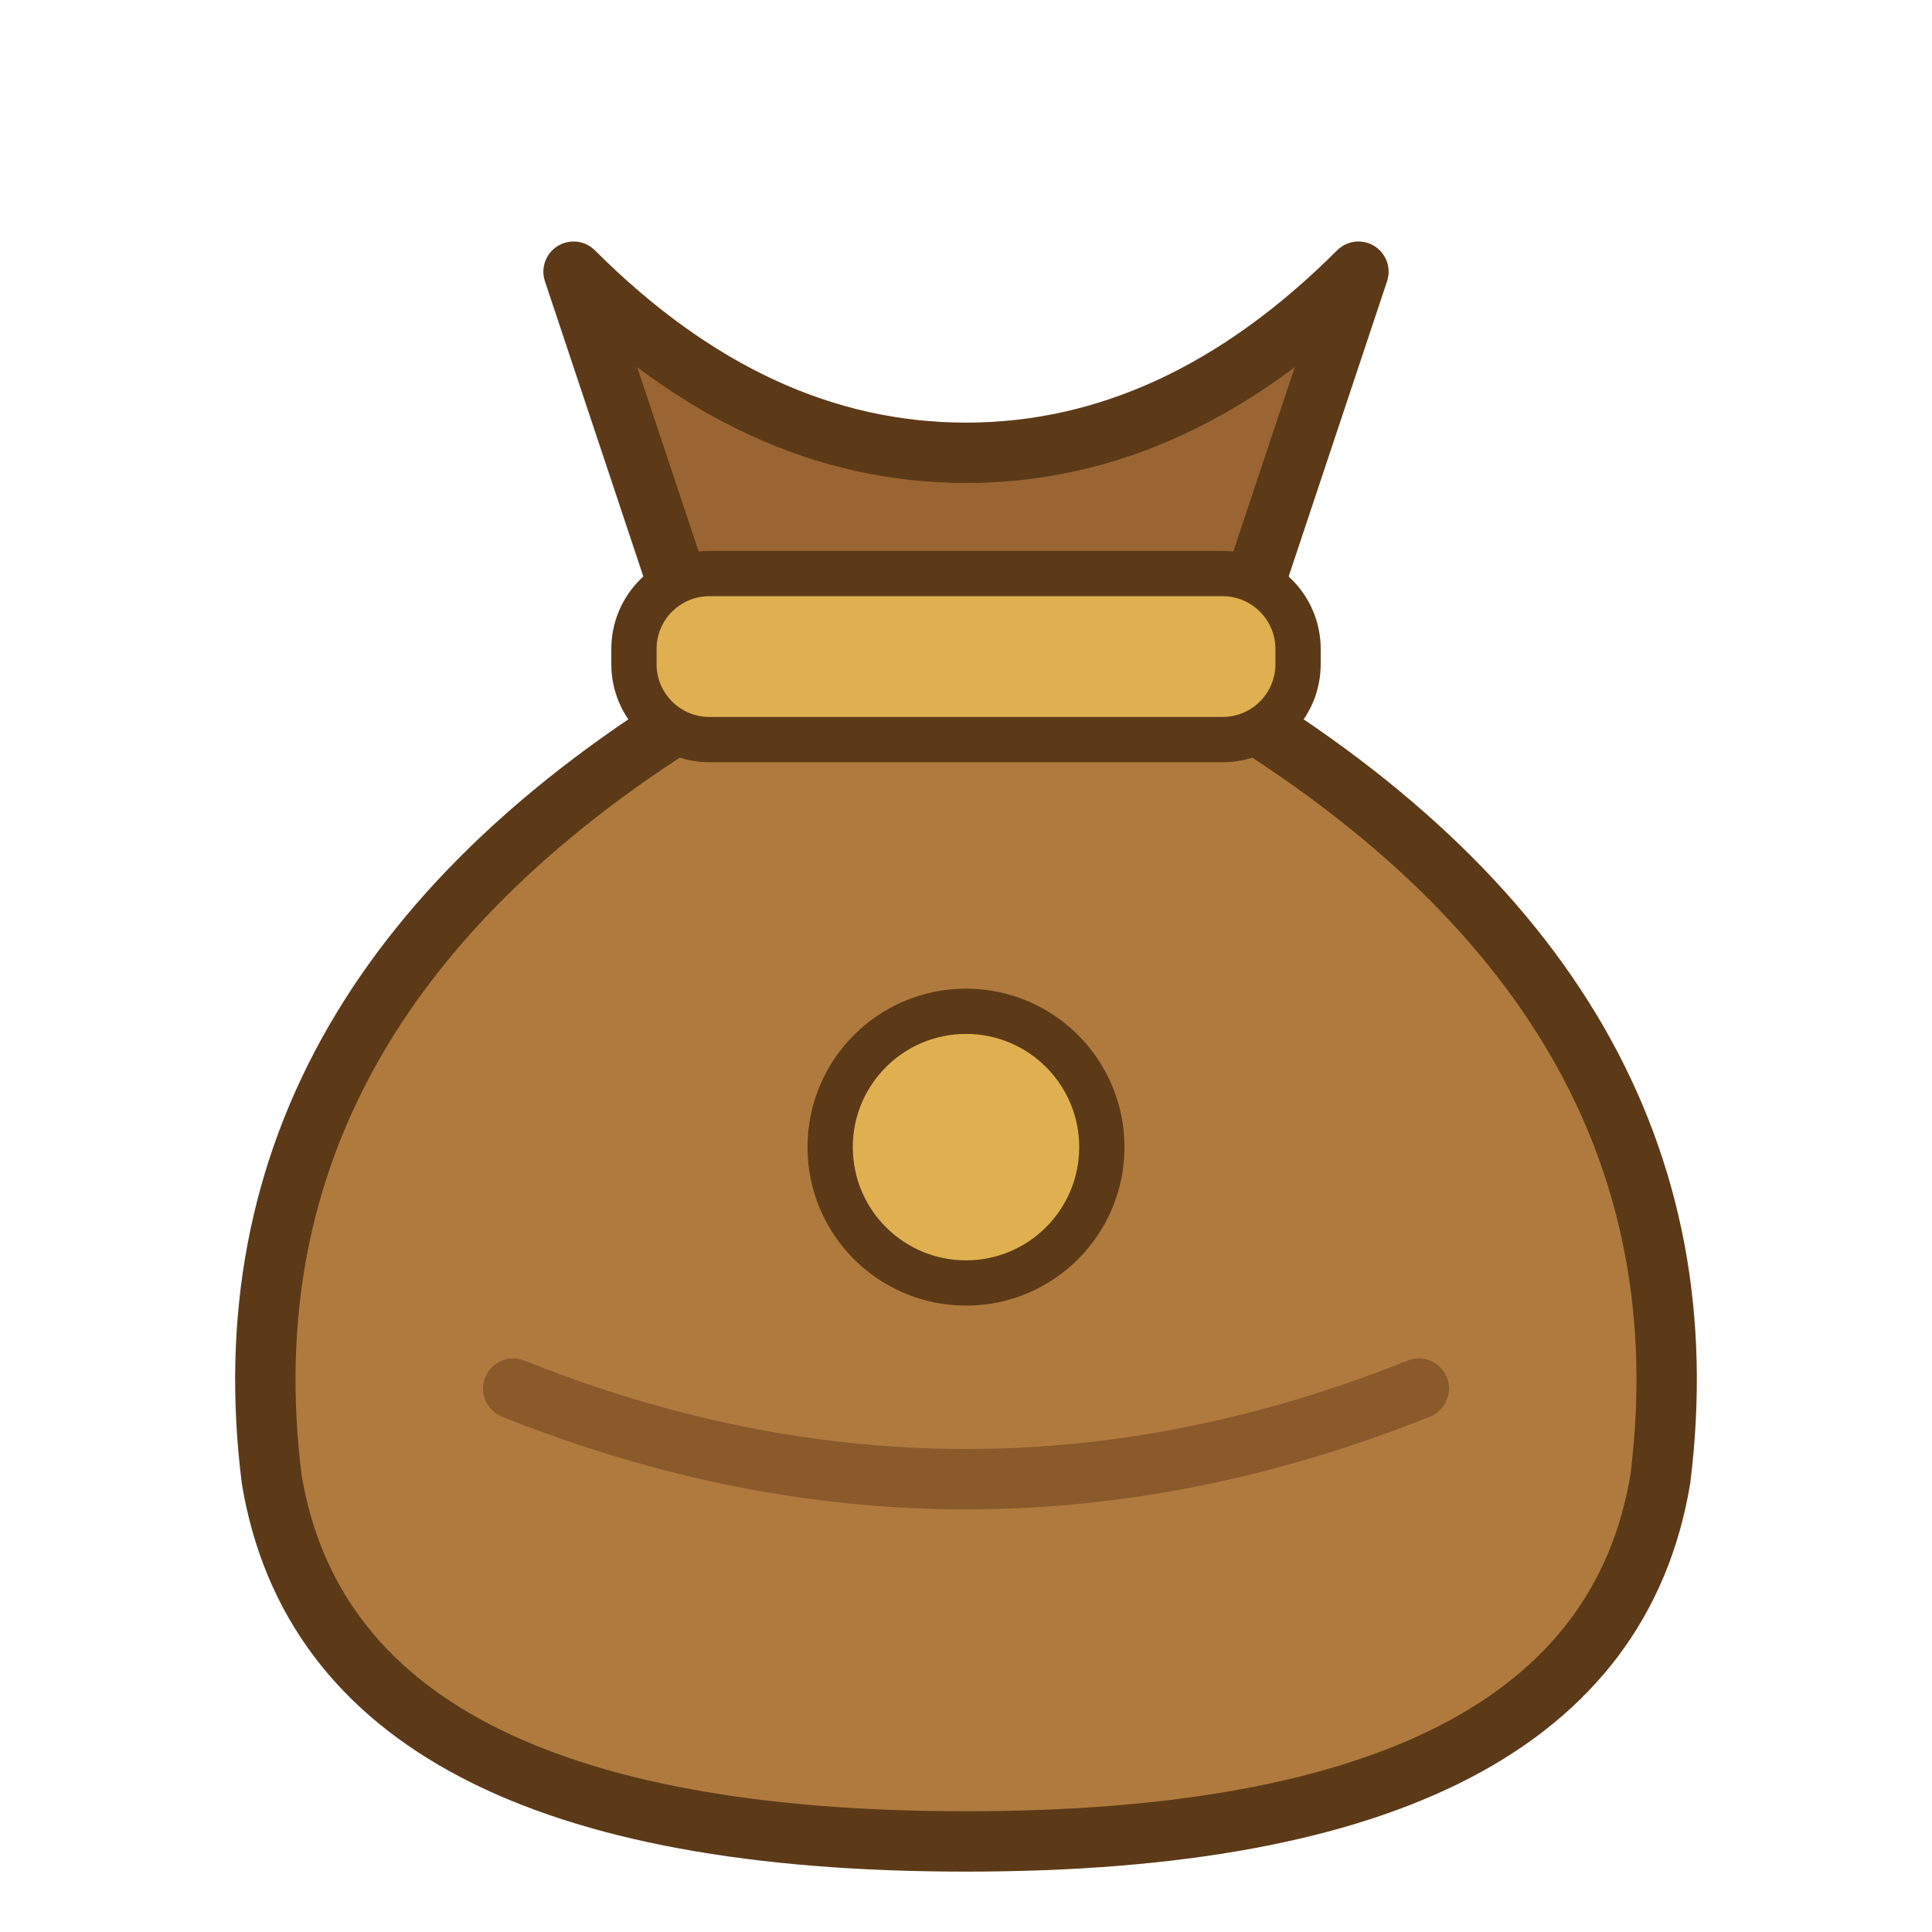
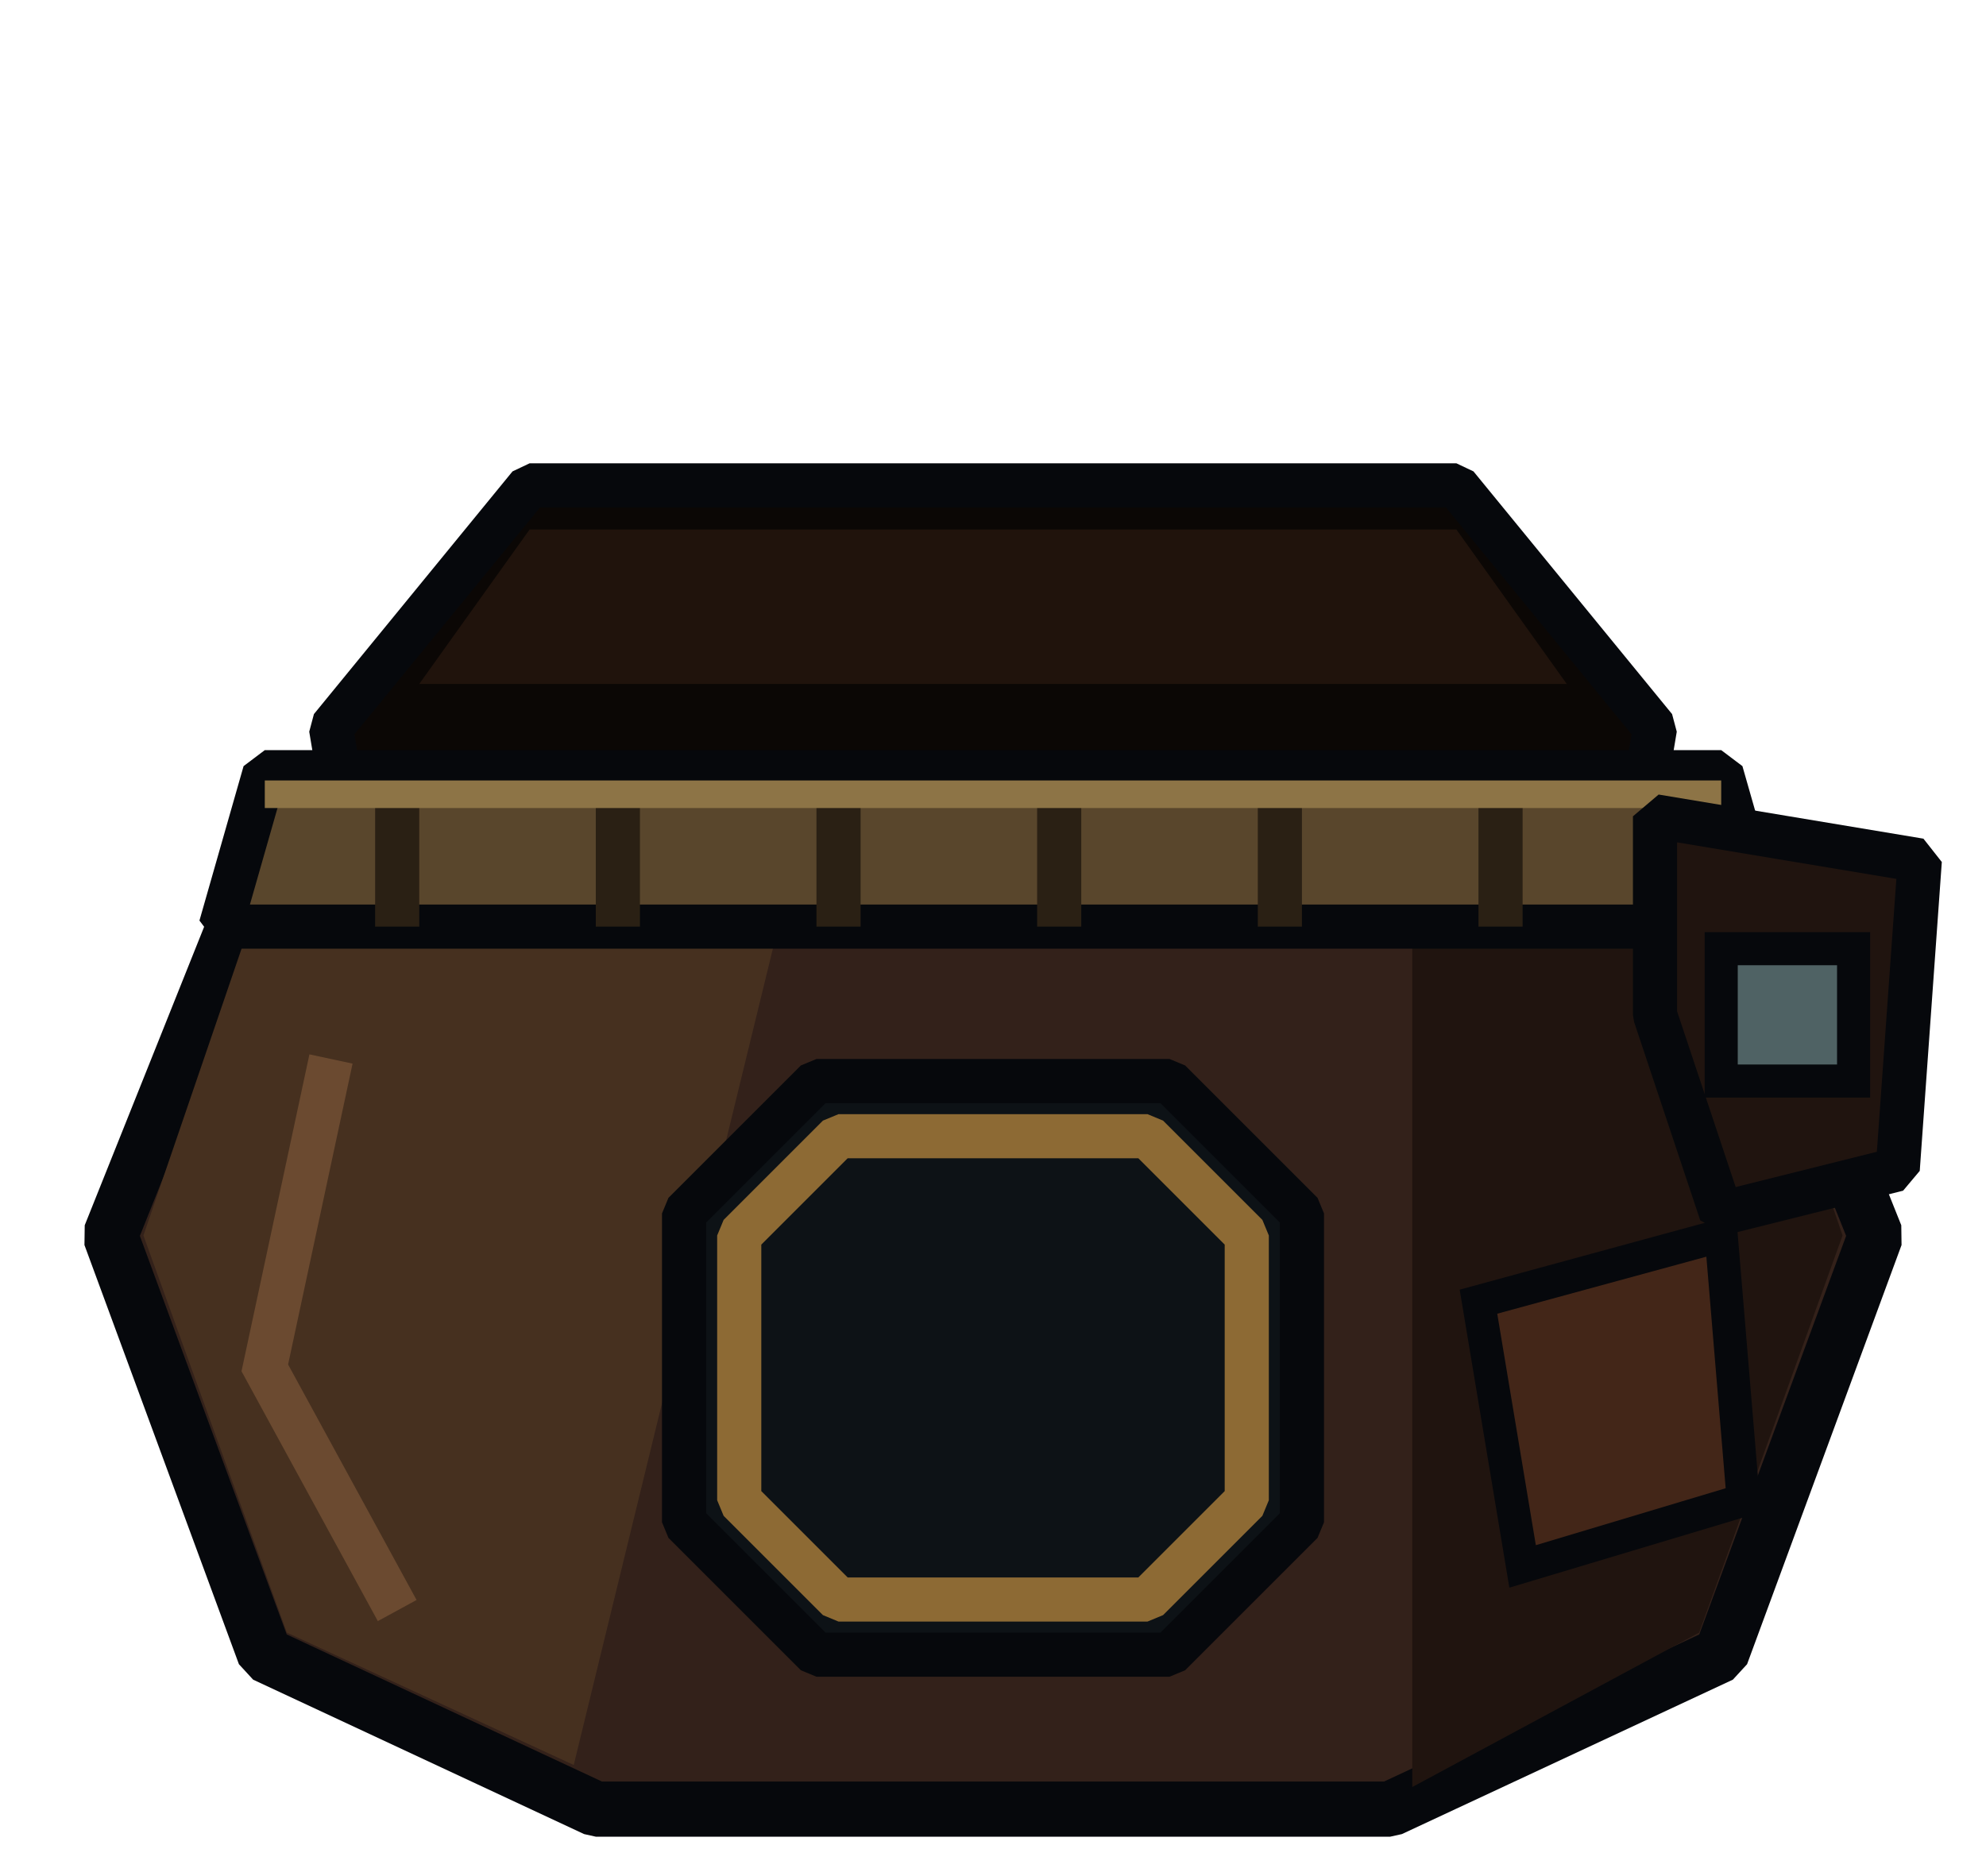
- <svg xmlns="http://www.w3.org/2000/svg" width="128" height="128" viewBox="0 0 128 128">
-   <path d="M38 18 Q50 30 64 30 Q78 30 90 18 L82 42 L46 42 Z" fill="#9a6532" stroke="#5c3a17" stroke-width="4" stroke-linejoin="round" />
-   <path d="M48 46 Q14 66 18 98 Q22 122 64 122 Q106 122 110 98 Q114 66 80 46 Z" fill="#b07a3e" stroke="#5c3a17" stroke-width="4" stroke-linejoin="round" />
-   <path d="M34 92 Q64 104 94 92" fill="none" stroke="#8a5a2b" stroke-width="4" stroke-linecap="round" />
-   <rect x="42" y="38" width="44" height="11" rx="5" fill="#e0b050" stroke="#5c3a17" stroke-width="3" />
-   <circle cx="64" cy="76" r="9" fill="#e0b050" stroke="#5c3a17" stroke-width="3" />
+ <svg xmlns="http://www.w3.org/2000/svg" width="180" height="170" viewBox="0 0 180 170">
+   <path d="M30 66 L48 44 H132 L150 66 L146 90 H34 Z" fill="#0b0705" stroke="#06080c" stroke-width="4" stroke-linejoin="bevel" />
+   <path d="M48 48 H132 L142 62 H38 Z" fill="#20130c" />
+   <path d="M26 72 L154 72 L170 112 L156 150 L126 164 H54 L24 150 L10 112 Z" fill="#33211a" stroke="#06080c" stroke-width="5" stroke-linejoin="bevel" />
+   <path d="M26 74 L72 78 L52 160 L26 148 L13 112 Z" fill="#46301f" />
+   <path d="M154 74 L128 78 L128 162 L154 148 L167 112 Z" fill="#20140f" />
+   <path d="M30 96 L24 124 L36 146" fill="none" stroke="#6b4a30" stroke-width="4" />
+   <path d="M134 118 L156 112 L158 136 L138 142 Z" fill="#432618" stroke="#06080c" stroke-width="3" />
+   <path d="M24 70 H156 L160 84 H20 Z" fill="#59462c" stroke="#06080c" stroke-width="4" stroke-linejoin="bevel" />
+   <path d="M36 72 V84 M56 72 V84 M76 72 V84 M96 72 V84 M116 72 V84 M136 72 V84" stroke="#2a2014" stroke-width="4" />
+   <path d="M24 72 H156" stroke="#8d7446" stroke-width="2.5" />
+   <path d="M150 74 L174 78 L172 106 L156 110 L150 92 Z" fill="#20140f" stroke="#06080c" stroke-width="4" stroke-linejoin="bevel" />
+   <rect x="156" y="86" width="12" height="12" fill="#4f6264" stroke="#06080c" stroke-width="3" />
+   <path d="M74 98 H106 L118 110 V138 L106 150 H74 L62 138 V110 Z" fill="#0d1216" stroke="#06080c" stroke-width="4" stroke-linejoin="bevel" />
+   <path d="M76 103 H104 L113 112 V136 L104 145 H76 L67 136 V112 Z" fill="none" stroke="#8d6a34" stroke-width="4" stroke-linejoin="bevel" />
</svg>
